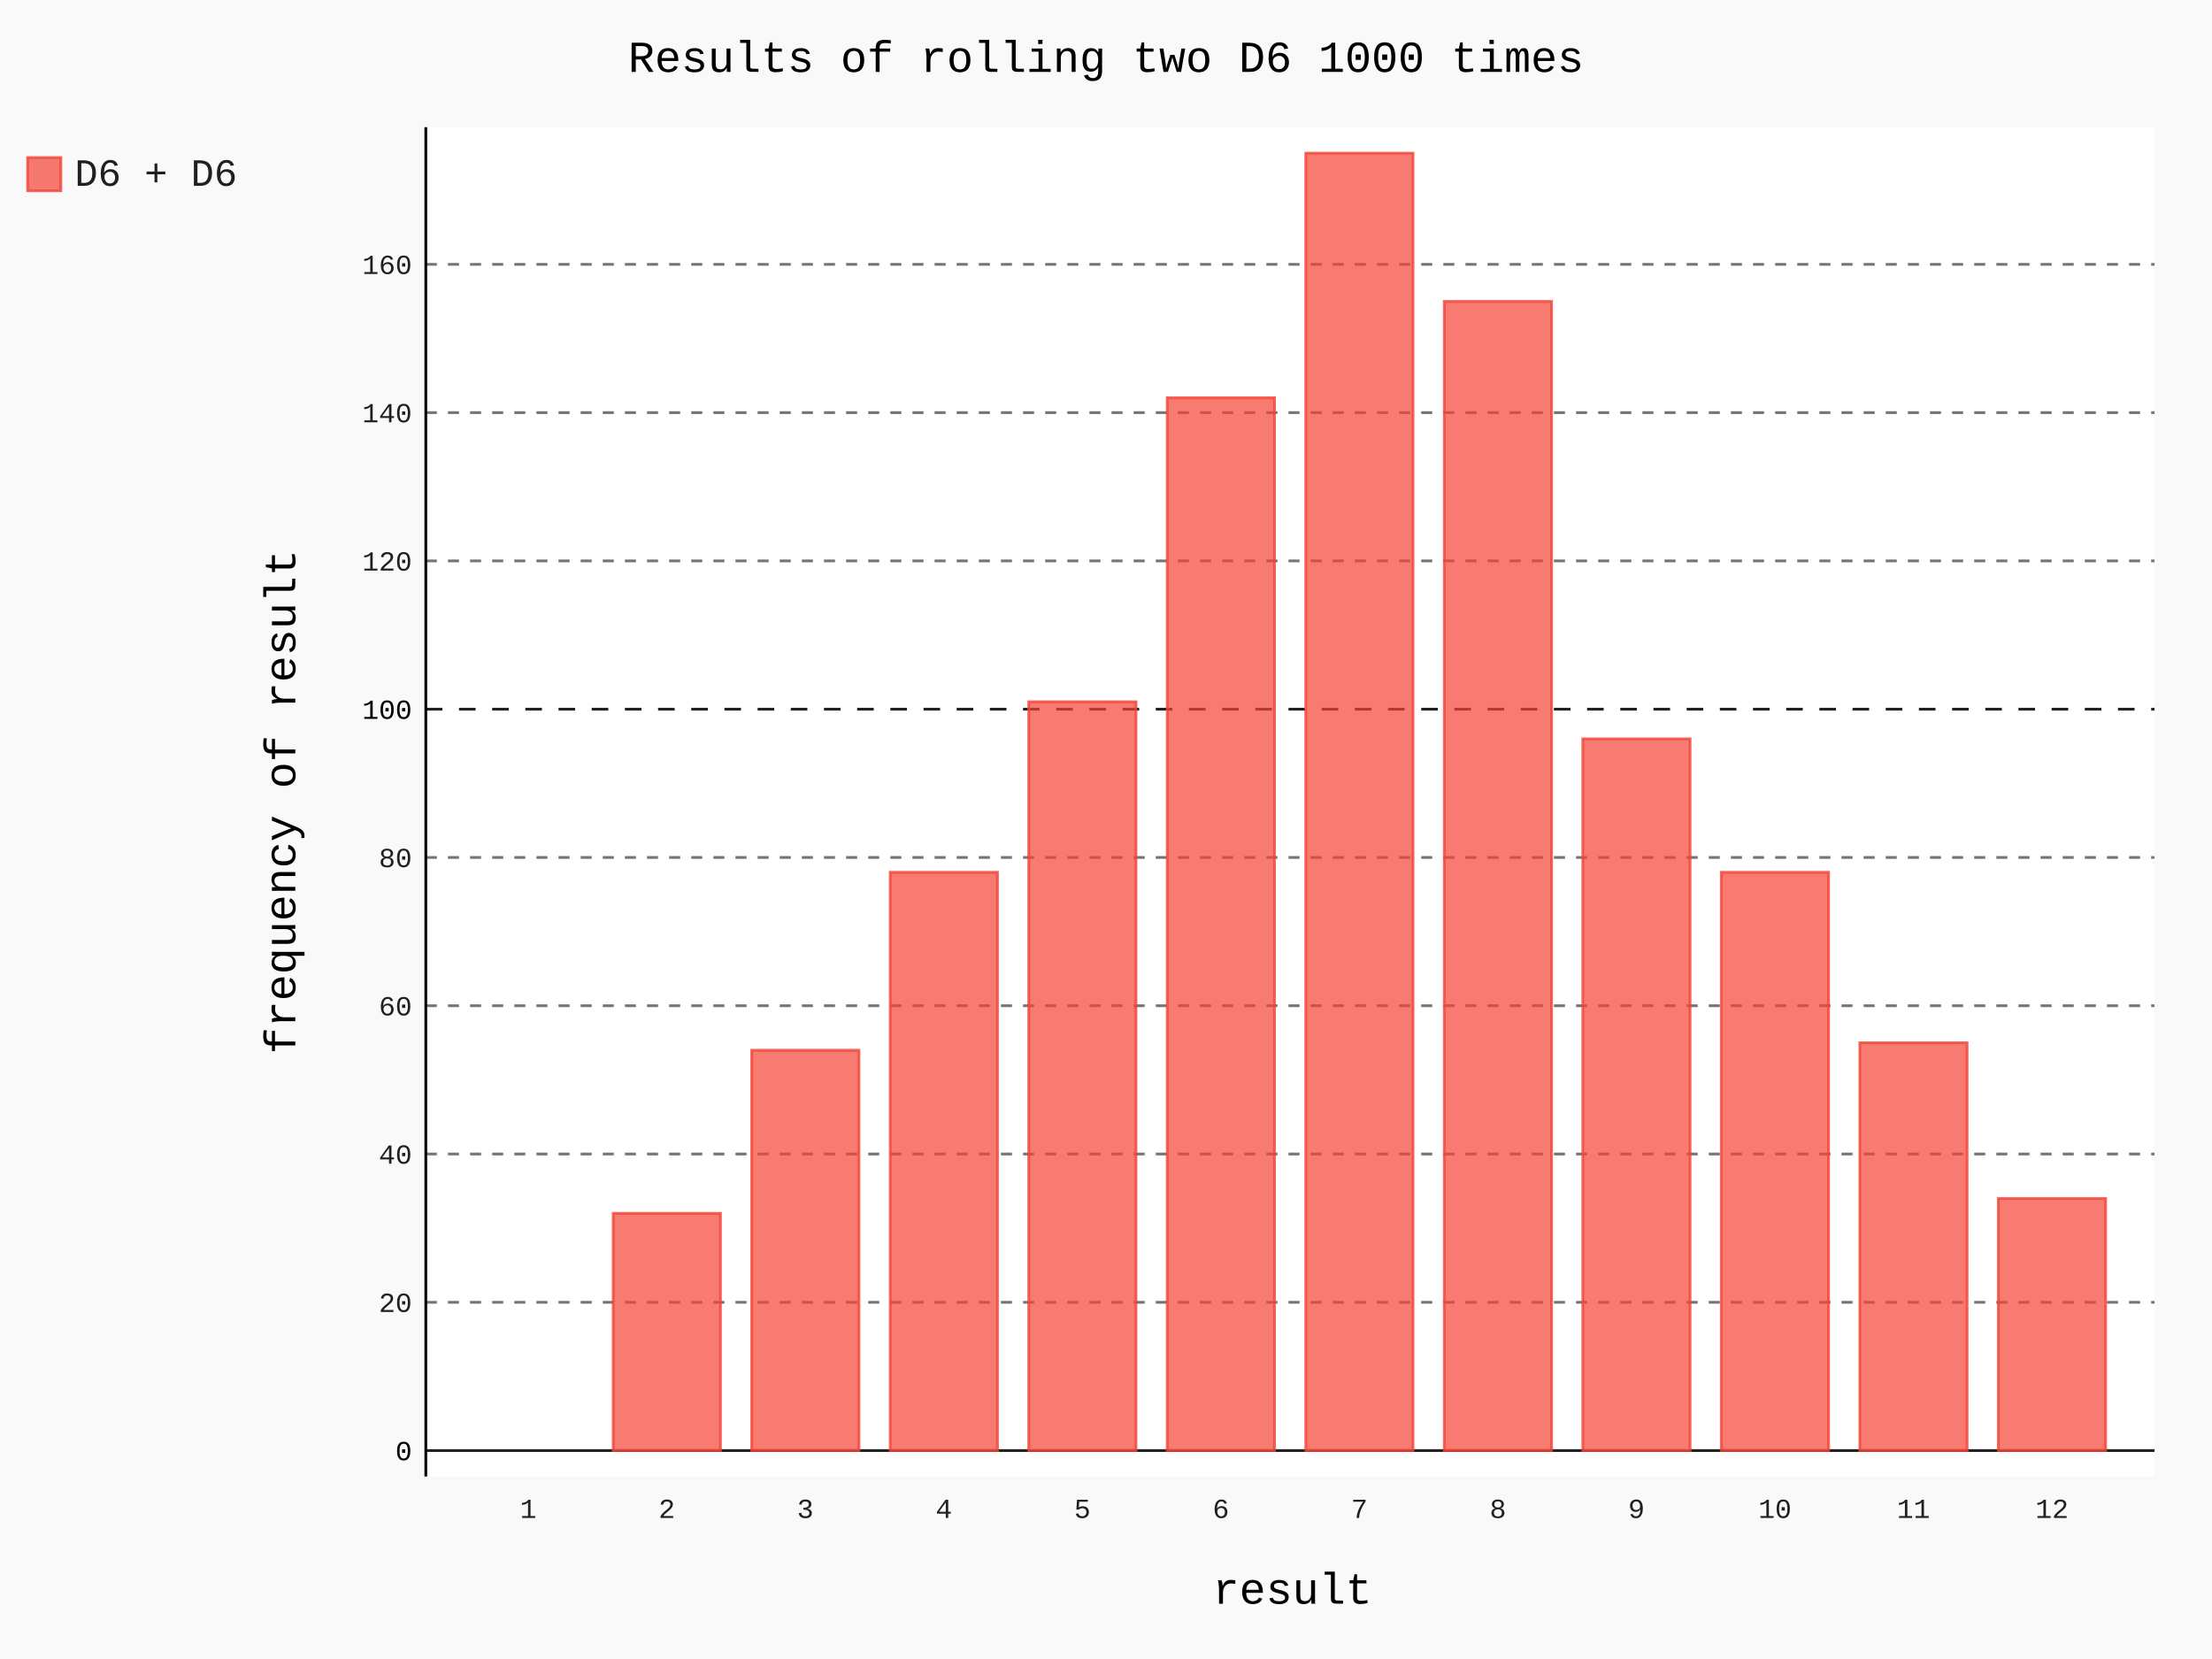
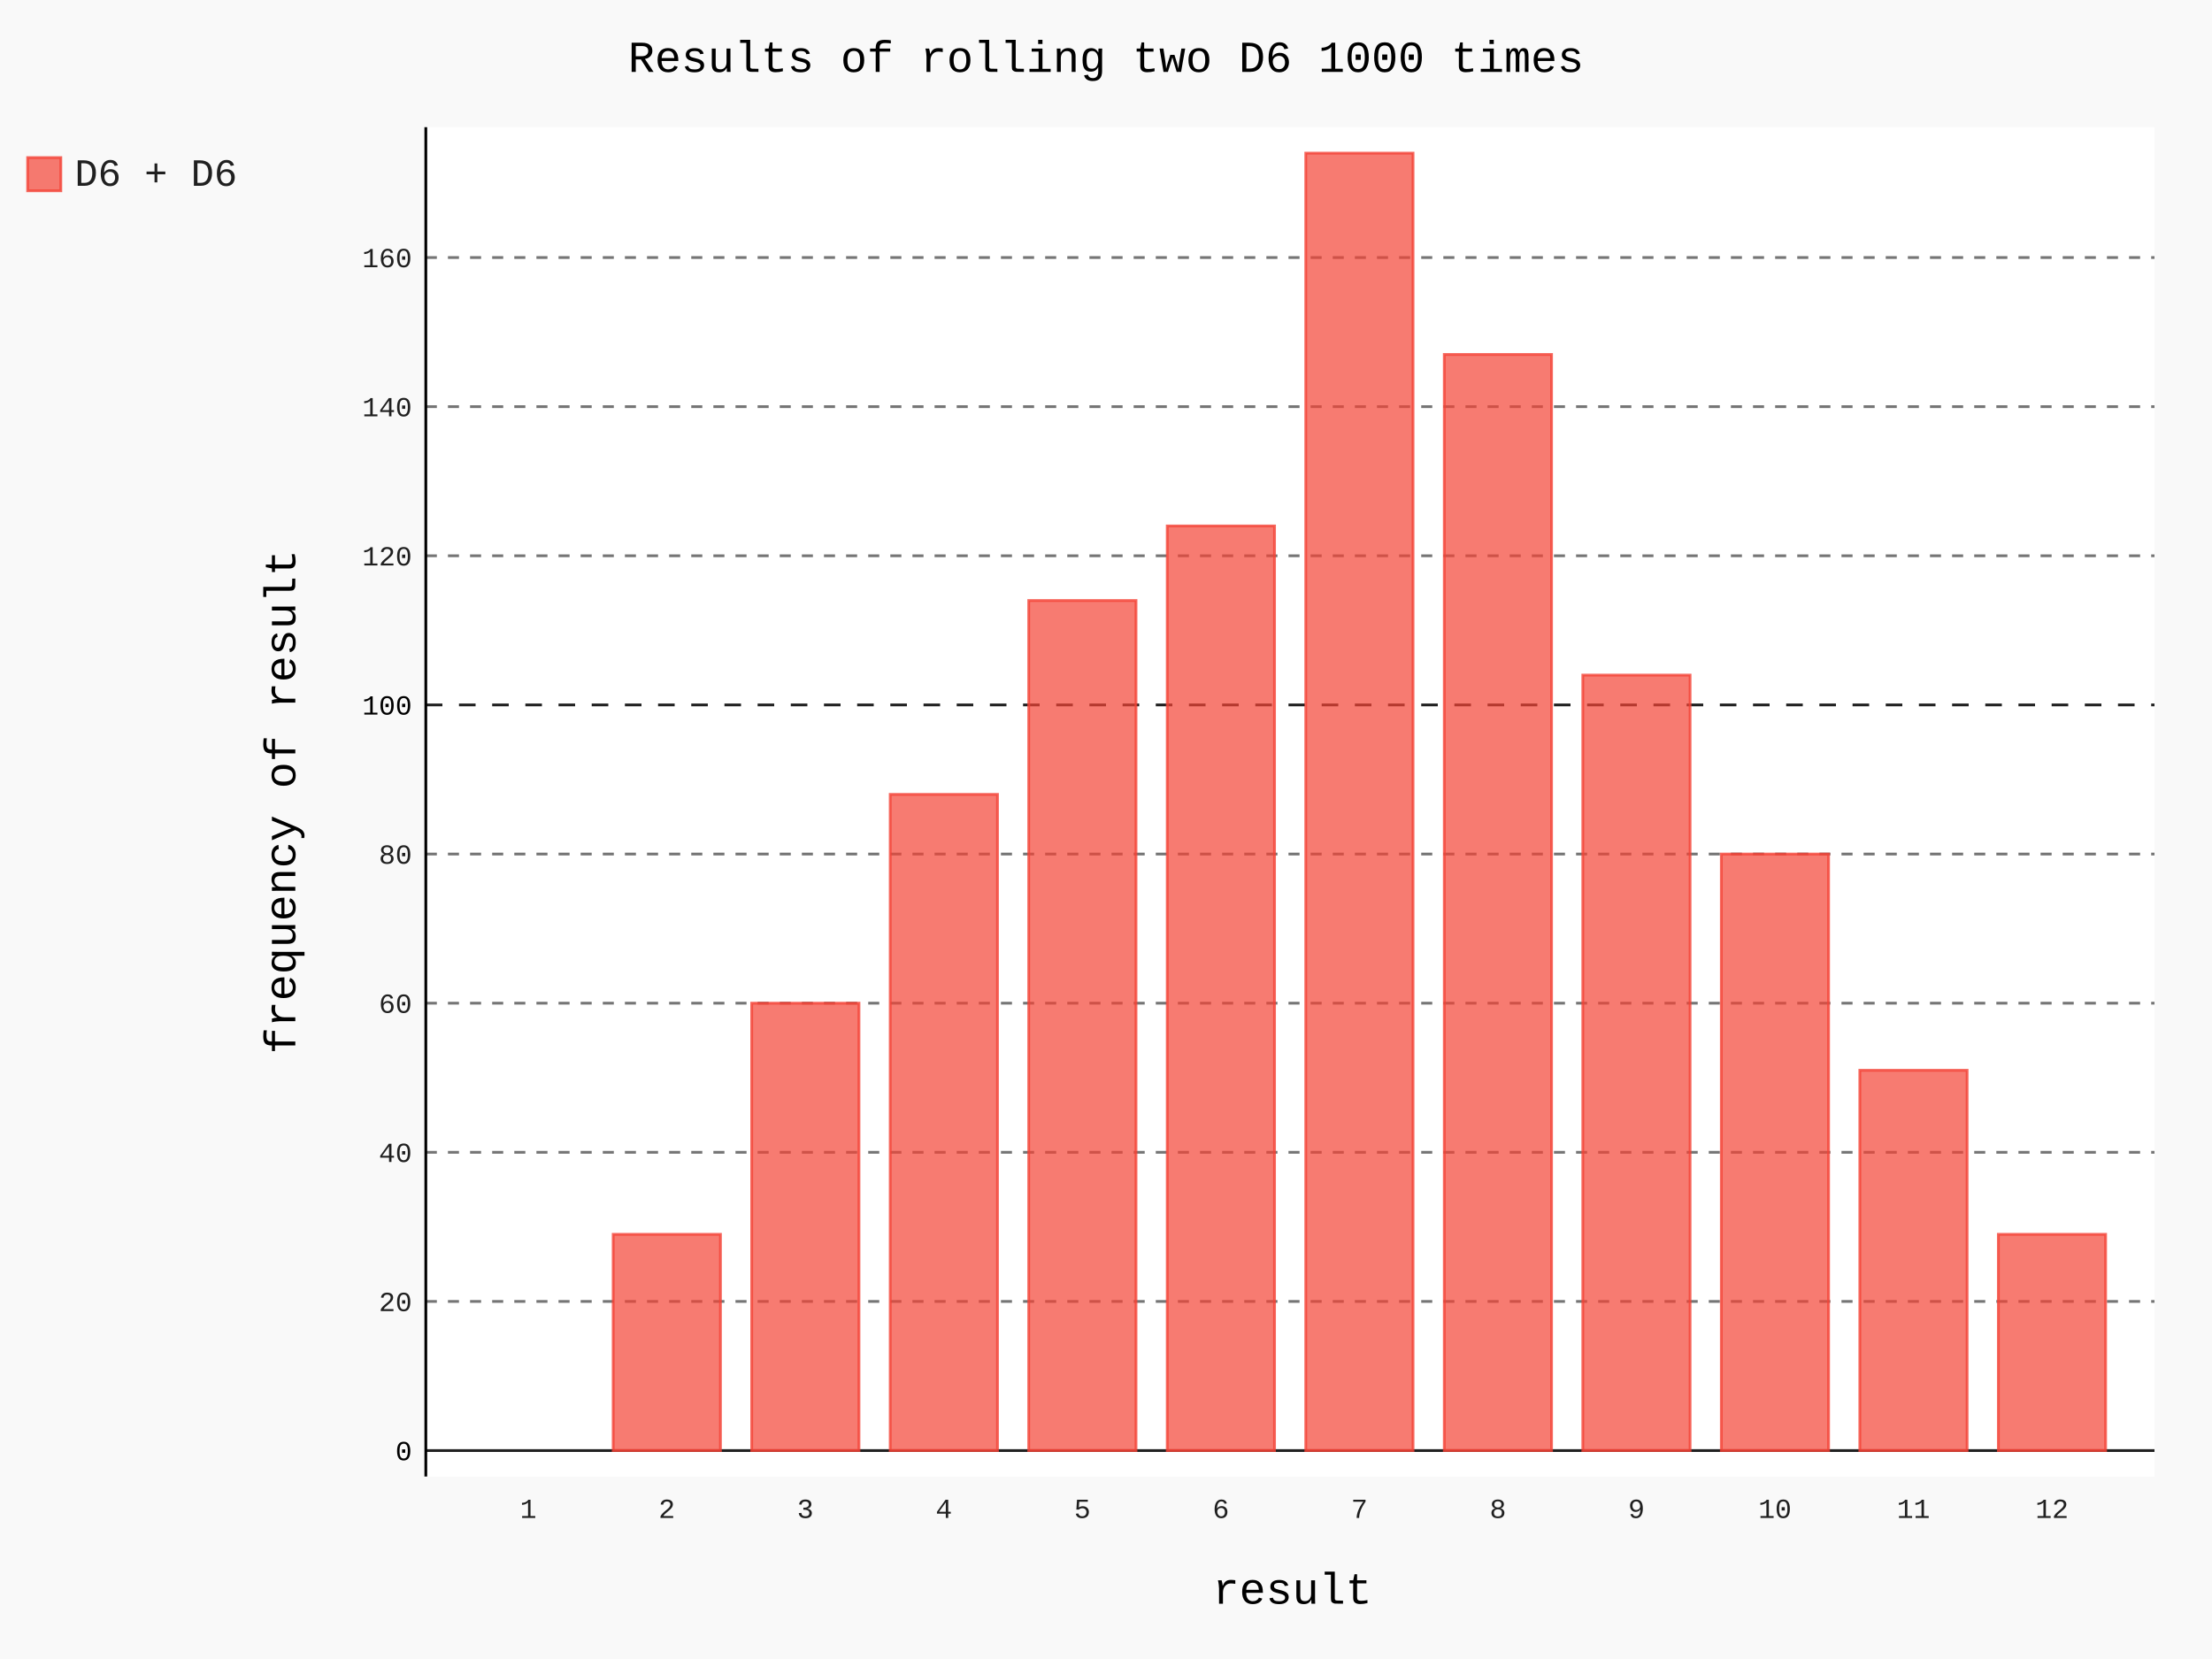
- <svg xmlns="http://www.w3.org/2000/svg" id="chart-e260f721-504d-40a1-9b0c-78c15c8e0d00" class="pygal-chart" viewBox="0 0 800 600">
+ <svg xmlns="http://www.w3.org/2000/svg" id="chart-6c97449d-f5f3-4069-bc12-9742847da7fc" class="pygal-chart" viewBox="0 0 800 600">
  <defs>
-     <style type="text/css">#chart-e260f721-504d-40a1-9b0c-78c15c8e0d00{-webkit-user-select:none;-webkit-font-smoothing:antialiased;font-family:Consolas,"Liberation Mono",Menlo,Courier,monospace}#chart-e260f721-504d-40a1-9b0c-78c15c8e0d00 .title{font-family:Consolas,"Liberation Mono",Menlo,Courier,monospace;font-size:16px}#chart-e260f721-504d-40a1-9b0c-78c15c8e0d00 .legends .legend text{font-family:Consolas,"Liberation Mono",Menlo,Courier,monospace;font-size:14px}#chart-e260f721-504d-40a1-9b0c-78c15c8e0d00 .axis text{font-family:Consolas,"Liberation Mono",Menlo,Courier,monospace;font-size:10px}#chart-e260f721-504d-40a1-9b0c-78c15c8e0d00 .axis text.major{font-family:Consolas,"Liberation Mono",Menlo,Courier,monospace;font-size:10px}#chart-e260f721-504d-40a1-9b0c-78c15c8e0d00 .text-overlay text.value{font-family:Consolas,"Liberation Mono",Menlo,Courier,monospace;font-size:16px}#chart-e260f721-504d-40a1-9b0c-78c15c8e0d00 .text-overlay text.label{font-family:Consolas,"Liberation Mono",Menlo,Courier,monospace;font-size:10px}#chart-e260f721-504d-40a1-9b0c-78c15c8e0d00 .tooltip{font-family:Consolas,"Liberation Mono",Menlo,Courier,monospace;font-size:14px}#chart-e260f721-504d-40a1-9b0c-78c15c8e0d00 text.no_data{font-family:Consolas,"Liberation Mono",Menlo,Courier,monospace;font-size:64px}
- #chart-e260f721-504d-40a1-9b0c-78c15c8e0d00{background-color:rgba(249,249,249,1)}#chart-e260f721-504d-40a1-9b0c-78c15c8e0d00 path,#chart-e260f721-504d-40a1-9b0c-78c15c8e0d00 line,#chart-e260f721-504d-40a1-9b0c-78c15c8e0d00 rect,#chart-e260f721-504d-40a1-9b0c-78c15c8e0d00 circle{-webkit-transition:150ms;-moz-transition:150ms;transition:150ms}#chart-e260f721-504d-40a1-9b0c-78c15c8e0d00 .graph &gt; .background{fill:rgba(249,249,249,1)}#chart-e260f721-504d-40a1-9b0c-78c15c8e0d00 .plot &gt; .background{fill:rgba(255,255,255,1)}#chart-e260f721-504d-40a1-9b0c-78c15c8e0d00 .graph{fill:rgba(0,0,0,.87)}#chart-e260f721-504d-40a1-9b0c-78c15c8e0d00 text.no_data{fill:rgba(0,0,0,1)}#chart-e260f721-504d-40a1-9b0c-78c15c8e0d00 .title{fill:rgba(0,0,0,1)}#chart-e260f721-504d-40a1-9b0c-78c15c8e0d00 .legends .legend text{fill:rgba(0,0,0,.87)}#chart-e260f721-504d-40a1-9b0c-78c15c8e0d00 .legends .legend:hover text{fill:rgba(0,0,0,1)}#chart-e260f721-504d-40a1-9b0c-78c15c8e0d00 .axis .line{stroke:rgba(0,0,0,1)}#chart-e260f721-504d-40a1-9b0c-78c15c8e0d00 .axis .guide.line{stroke:rgba(0,0,0,.54)}#chart-e260f721-504d-40a1-9b0c-78c15c8e0d00 .axis .major.line{stroke:rgba(0,0,0,.87)}#chart-e260f721-504d-40a1-9b0c-78c15c8e0d00 .axis text.major{fill:rgba(0,0,0,1)}#chart-e260f721-504d-40a1-9b0c-78c15c8e0d00 .axis.y .guides:hover .guide.line,#chart-e260f721-504d-40a1-9b0c-78c15c8e0d00 .line-graph .axis.x .guides:hover .guide.line,#chart-e260f721-504d-40a1-9b0c-78c15c8e0d00 .stackedline-graph .axis.x .guides:hover .guide.line,#chart-e260f721-504d-40a1-9b0c-78c15c8e0d00 .xy-graph .axis.x .guides:hover .guide.line{stroke:rgba(0,0,0,1)}#chart-e260f721-504d-40a1-9b0c-78c15c8e0d00 .axis .guides:hover text{fill:rgba(0,0,0,1)}#chart-e260f721-504d-40a1-9b0c-78c15c8e0d00 .reactive{fill-opacity:.7;stroke-opacity:.8}#chart-e260f721-504d-40a1-9b0c-78c15c8e0d00 .ci{stroke:rgba(0,0,0,.87)}#chart-e260f721-504d-40a1-9b0c-78c15c8e0d00 .reactive.active,#chart-e260f721-504d-40a1-9b0c-78c15c8e0d00 .active .reactive{fill-opacity:.8;stroke-opacity:.9;stroke-width:4}#chart-e260f721-504d-40a1-9b0c-78c15c8e0d00 .ci .reactive.active{stroke-width:1.5}#chart-e260f721-504d-40a1-9b0c-78c15c8e0d00 .series text{fill:rgba(0,0,0,1)}#chart-e260f721-504d-40a1-9b0c-78c15c8e0d00 .tooltip rect{fill:rgba(255,255,255,1);stroke:rgba(0,0,0,1);-webkit-transition:opacity 150ms;-moz-transition:opacity 150ms;transition:opacity 150ms}#chart-e260f721-504d-40a1-9b0c-78c15c8e0d00 .tooltip .label{fill:rgba(0,0,0,.87)}#chart-e260f721-504d-40a1-9b0c-78c15c8e0d00 .tooltip .label{fill:rgba(0,0,0,.87)}#chart-e260f721-504d-40a1-9b0c-78c15c8e0d00 .tooltip .legend{font-size:.8em;fill:rgba(0,0,0,.54)}#chart-e260f721-504d-40a1-9b0c-78c15c8e0d00 .tooltip .x_label{font-size:.6em;fill:rgba(0,0,0,1)}#chart-e260f721-504d-40a1-9b0c-78c15c8e0d00 .tooltip .xlink{font-size:.5em;text-decoration:underline}#chart-e260f721-504d-40a1-9b0c-78c15c8e0d00 .tooltip .value{font-size:1.5em}#chart-e260f721-504d-40a1-9b0c-78c15c8e0d00 .bound{font-size:.5em}#chart-e260f721-504d-40a1-9b0c-78c15c8e0d00 .max-value{font-size:.75em;fill:rgba(0,0,0,.54)}#chart-e260f721-504d-40a1-9b0c-78c15c8e0d00 .map-element{fill:rgba(255,255,255,1);stroke:rgba(0,0,0,.54) !important}#chart-e260f721-504d-40a1-9b0c-78c15c8e0d00 .map-element .reactive{fill-opacity:inherit;stroke-opacity:inherit}#chart-e260f721-504d-40a1-9b0c-78c15c8e0d00 .color-0,#chart-e260f721-504d-40a1-9b0c-78c15c8e0d00 .color-0 a:visited{stroke:#F44336;fill:#F44336}#chart-e260f721-504d-40a1-9b0c-78c15c8e0d00 .text-overlay .color-0 text{fill:black}
- #chart-e260f721-504d-40a1-9b0c-78c15c8e0d00 text.no_data{text-anchor:middle}#chart-e260f721-504d-40a1-9b0c-78c15c8e0d00 .guide.line{fill:none}#chart-e260f721-504d-40a1-9b0c-78c15c8e0d00 .centered{text-anchor:middle}#chart-e260f721-504d-40a1-9b0c-78c15c8e0d00 .title{text-anchor:middle}#chart-e260f721-504d-40a1-9b0c-78c15c8e0d00 .legends .legend text{fill-opacity:1}#chart-e260f721-504d-40a1-9b0c-78c15c8e0d00 .axis.x text{text-anchor:middle}#chart-e260f721-504d-40a1-9b0c-78c15c8e0d00 .axis.x:not(.web) text[transform]{text-anchor:start}#chart-e260f721-504d-40a1-9b0c-78c15c8e0d00 .axis.x:not(.web) text[transform].backwards{text-anchor:end}#chart-e260f721-504d-40a1-9b0c-78c15c8e0d00 .axis.y text{text-anchor:end}#chart-e260f721-504d-40a1-9b0c-78c15c8e0d00 .axis.y text[transform].backwards{text-anchor:start}#chart-e260f721-504d-40a1-9b0c-78c15c8e0d00 .axis.y2 text{text-anchor:start}#chart-e260f721-504d-40a1-9b0c-78c15c8e0d00 .axis.y2 text[transform].backwards{text-anchor:end}#chart-e260f721-504d-40a1-9b0c-78c15c8e0d00 .axis .guide.line{stroke-dasharray:4,4}#chart-e260f721-504d-40a1-9b0c-78c15c8e0d00 .axis .major.guide.line{stroke-dasharray:6,6}#chart-e260f721-504d-40a1-9b0c-78c15c8e0d00 .horizontal .axis.y .guide.line,#chart-e260f721-504d-40a1-9b0c-78c15c8e0d00 .horizontal .axis.y2 .guide.line,#chart-e260f721-504d-40a1-9b0c-78c15c8e0d00 .vertical .axis.x .guide.line{opacity:0}#chart-e260f721-504d-40a1-9b0c-78c15c8e0d00 .horizontal .axis.always_show .guide.line,#chart-e260f721-504d-40a1-9b0c-78c15c8e0d00 .vertical .axis.always_show .guide.line{opacity:1 !important}#chart-e260f721-504d-40a1-9b0c-78c15c8e0d00 .axis.y .guides:hover .guide.line,#chart-e260f721-504d-40a1-9b0c-78c15c8e0d00 .axis.y2 .guides:hover .guide.line,#chart-e260f721-504d-40a1-9b0c-78c15c8e0d00 .axis.x .guides:hover .guide.line{opacity:1}#chart-e260f721-504d-40a1-9b0c-78c15c8e0d00 .axis .guides:hover text{opacity:1}#chart-e260f721-504d-40a1-9b0c-78c15c8e0d00 .nofill{fill:none}#chart-e260f721-504d-40a1-9b0c-78c15c8e0d00 .subtle-fill{fill-opacity:.2}#chart-e260f721-504d-40a1-9b0c-78c15c8e0d00 .dot{stroke-width:1px;fill-opacity:1}#chart-e260f721-504d-40a1-9b0c-78c15c8e0d00 .dot.active{stroke-width:5px}#chart-e260f721-504d-40a1-9b0c-78c15c8e0d00 .dot.negative{fill:transparent}#chart-e260f721-504d-40a1-9b0c-78c15c8e0d00 text,#chart-e260f721-504d-40a1-9b0c-78c15c8e0d00 tspan{stroke:none !important}#chart-e260f721-504d-40a1-9b0c-78c15c8e0d00 .series text.active{opacity:1}#chart-e260f721-504d-40a1-9b0c-78c15c8e0d00 .tooltip rect{fill-opacity:.95;stroke-width:.5}#chart-e260f721-504d-40a1-9b0c-78c15c8e0d00 .tooltip text{fill-opacity:1}#chart-e260f721-504d-40a1-9b0c-78c15c8e0d00 .showable{visibility:hidden}#chart-e260f721-504d-40a1-9b0c-78c15c8e0d00 .showable.shown{visibility:visible}#chart-e260f721-504d-40a1-9b0c-78c15c8e0d00 .gauge-background{fill:rgba(229,229,229,1);stroke:none}#chart-e260f721-504d-40a1-9b0c-78c15c8e0d00 .bg-lines{stroke:rgba(249,249,249,1);stroke-width:2px}</style>
+     <style type="text/css">#chart-6c97449d-f5f3-4069-bc12-9742847da7fc{-webkit-user-select:none;-webkit-font-smoothing:antialiased;font-family:Consolas,"Liberation Mono",Menlo,Courier,monospace}#chart-6c97449d-f5f3-4069-bc12-9742847da7fc .title{font-family:Consolas,"Liberation Mono",Menlo,Courier,monospace;font-size:16px}#chart-6c97449d-f5f3-4069-bc12-9742847da7fc .legends .legend text{font-family:Consolas,"Liberation Mono",Menlo,Courier,monospace;font-size:14px}#chart-6c97449d-f5f3-4069-bc12-9742847da7fc .axis text{font-family:Consolas,"Liberation Mono",Menlo,Courier,monospace;font-size:10px}#chart-6c97449d-f5f3-4069-bc12-9742847da7fc .axis text.major{font-family:Consolas,"Liberation Mono",Menlo,Courier,monospace;font-size:10px}#chart-6c97449d-f5f3-4069-bc12-9742847da7fc .text-overlay text.value{font-family:Consolas,"Liberation Mono",Menlo,Courier,monospace;font-size:16px}#chart-6c97449d-f5f3-4069-bc12-9742847da7fc .text-overlay text.label{font-family:Consolas,"Liberation Mono",Menlo,Courier,monospace;font-size:10px}#chart-6c97449d-f5f3-4069-bc12-9742847da7fc .tooltip{font-family:Consolas,"Liberation Mono",Menlo,Courier,monospace;font-size:14px}#chart-6c97449d-f5f3-4069-bc12-9742847da7fc text.no_data{font-family:Consolas,"Liberation Mono",Menlo,Courier,monospace;font-size:64px}
+ #chart-6c97449d-f5f3-4069-bc12-9742847da7fc{background-color:rgba(249,249,249,1)}#chart-6c97449d-f5f3-4069-bc12-9742847da7fc path,#chart-6c97449d-f5f3-4069-bc12-9742847da7fc line,#chart-6c97449d-f5f3-4069-bc12-9742847da7fc rect,#chart-6c97449d-f5f3-4069-bc12-9742847da7fc circle{-webkit-transition:150ms;-moz-transition:150ms;transition:150ms}#chart-6c97449d-f5f3-4069-bc12-9742847da7fc .graph &gt; .background{fill:rgba(249,249,249,1)}#chart-6c97449d-f5f3-4069-bc12-9742847da7fc .plot &gt; .background{fill:rgba(255,255,255,1)}#chart-6c97449d-f5f3-4069-bc12-9742847da7fc .graph{fill:rgba(0,0,0,.87)}#chart-6c97449d-f5f3-4069-bc12-9742847da7fc text.no_data{fill:rgba(0,0,0,1)}#chart-6c97449d-f5f3-4069-bc12-9742847da7fc .title{fill:rgba(0,0,0,1)}#chart-6c97449d-f5f3-4069-bc12-9742847da7fc .legends .legend text{fill:rgba(0,0,0,.87)}#chart-6c97449d-f5f3-4069-bc12-9742847da7fc .legends .legend:hover text{fill:rgba(0,0,0,1)}#chart-6c97449d-f5f3-4069-bc12-9742847da7fc .axis .line{stroke:rgba(0,0,0,1)}#chart-6c97449d-f5f3-4069-bc12-9742847da7fc .axis .guide.line{stroke:rgba(0,0,0,.54)}#chart-6c97449d-f5f3-4069-bc12-9742847da7fc .axis .major.line{stroke:rgba(0,0,0,.87)}#chart-6c97449d-f5f3-4069-bc12-9742847da7fc .axis text.major{fill:rgba(0,0,0,1)}#chart-6c97449d-f5f3-4069-bc12-9742847da7fc .axis.y .guides:hover .guide.line,#chart-6c97449d-f5f3-4069-bc12-9742847da7fc .line-graph .axis.x .guides:hover .guide.line,#chart-6c97449d-f5f3-4069-bc12-9742847da7fc .stackedline-graph .axis.x .guides:hover .guide.line,#chart-6c97449d-f5f3-4069-bc12-9742847da7fc .xy-graph .axis.x .guides:hover .guide.line{stroke:rgba(0,0,0,1)}#chart-6c97449d-f5f3-4069-bc12-9742847da7fc .axis .guides:hover text{fill:rgba(0,0,0,1)}#chart-6c97449d-f5f3-4069-bc12-9742847da7fc .reactive{fill-opacity:.7;stroke-opacity:.8}#chart-6c97449d-f5f3-4069-bc12-9742847da7fc .ci{stroke:rgba(0,0,0,.87)}#chart-6c97449d-f5f3-4069-bc12-9742847da7fc .reactive.active,#chart-6c97449d-f5f3-4069-bc12-9742847da7fc .active .reactive{fill-opacity:.8;stroke-opacity:.9;stroke-width:4}#chart-6c97449d-f5f3-4069-bc12-9742847da7fc .ci .reactive.active{stroke-width:1.5}#chart-6c97449d-f5f3-4069-bc12-9742847da7fc .series text{fill:rgba(0,0,0,1)}#chart-6c97449d-f5f3-4069-bc12-9742847da7fc .tooltip rect{fill:rgba(255,255,255,1);stroke:rgba(0,0,0,1);-webkit-transition:opacity 150ms;-moz-transition:opacity 150ms;transition:opacity 150ms}#chart-6c97449d-f5f3-4069-bc12-9742847da7fc .tooltip .label{fill:rgba(0,0,0,.87)}#chart-6c97449d-f5f3-4069-bc12-9742847da7fc .tooltip .label{fill:rgba(0,0,0,.87)}#chart-6c97449d-f5f3-4069-bc12-9742847da7fc .tooltip .legend{font-size:.8em;fill:rgba(0,0,0,.54)}#chart-6c97449d-f5f3-4069-bc12-9742847da7fc .tooltip .x_label{font-size:.6em;fill:rgba(0,0,0,1)}#chart-6c97449d-f5f3-4069-bc12-9742847da7fc .tooltip .xlink{font-size:.5em;text-decoration:underline}#chart-6c97449d-f5f3-4069-bc12-9742847da7fc .tooltip .value{font-size:1.5em}#chart-6c97449d-f5f3-4069-bc12-9742847da7fc .bound{font-size:.5em}#chart-6c97449d-f5f3-4069-bc12-9742847da7fc .max-value{font-size:.75em;fill:rgba(0,0,0,.54)}#chart-6c97449d-f5f3-4069-bc12-9742847da7fc .map-element{fill:rgba(255,255,255,1);stroke:rgba(0,0,0,.54) !important}#chart-6c97449d-f5f3-4069-bc12-9742847da7fc .map-element .reactive{fill-opacity:inherit;stroke-opacity:inherit}#chart-6c97449d-f5f3-4069-bc12-9742847da7fc .color-0,#chart-6c97449d-f5f3-4069-bc12-9742847da7fc .color-0 a:visited{stroke:#F44336;fill:#F44336}#chart-6c97449d-f5f3-4069-bc12-9742847da7fc .text-overlay .color-0 text{fill:black}
+ #chart-6c97449d-f5f3-4069-bc12-9742847da7fc text.no_data{text-anchor:middle}#chart-6c97449d-f5f3-4069-bc12-9742847da7fc .guide.line{fill:none}#chart-6c97449d-f5f3-4069-bc12-9742847da7fc .centered{text-anchor:middle}#chart-6c97449d-f5f3-4069-bc12-9742847da7fc .title{text-anchor:middle}#chart-6c97449d-f5f3-4069-bc12-9742847da7fc .legends .legend text{fill-opacity:1}#chart-6c97449d-f5f3-4069-bc12-9742847da7fc .axis.x text{text-anchor:middle}#chart-6c97449d-f5f3-4069-bc12-9742847da7fc .axis.x:not(.web) text[transform]{text-anchor:start}#chart-6c97449d-f5f3-4069-bc12-9742847da7fc .axis.x:not(.web) text[transform].backwards{text-anchor:end}#chart-6c97449d-f5f3-4069-bc12-9742847da7fc .axis.y text{text-anchor:end}#chart-6c97449d-f5f3-4069-bc12-9742847da7fc .axis.y text[transform].backwards{text-anchor:start}#chart-6c97449d-f5f3-4069-bc12-9742847da7fc .axis.y2 text{text-anchor:start}#chart-6c97449d-f5f3-4069-bc12-9742847da7fc .axis.y2 text[transform].backwards{text-anchor:end}#chart-6c97449d-f5f3-4069-bc12-9742847da7fc .axis .guide.line{stroke-dasharray:4,4}#chart-6c97449d-f5f3-4069-bc12-9742847da7fc .axis .major.guide.line{stroke-dasharray:6,6}#chart-6c97449d-f5f3-4069-bc12-9742847da7fc .horizontal .axis.y .guide.line,#chart-6c97449d-f5f3-4069-bc12-9742847da7fc .horizontal .axis.y2 .guide.line,#chart-6c97449d-f5f3-4069-bc12-9742847da7fc .vertical .axis.x .guide.line{opacity:0}#chart-6c97449d-f5f3-4069-bc12-9742847da7fc .horizontal .axis.always_show .guide.line,#chart-6c97449d-f5f3-4069-bc12-9742847da7fc .vertical .axis.always_show .guide.line{opacity:1 !important}#chart-6c97449d-f5f3-4069-bc12-9742847da7fc .axis.y .guides:hover .guide.line,#chart-6c97449d-f5f3-4069-bc12-9742847da7fc .axis.y2 .guides:hover .guide.line,#chart-6c97449d-f5f3-4069-bc12-9742847da7fc .axis.x .guides:hover .guide.line{opacity:1}#chart-6c97449d-f5f3-4069-bc12-9742847da7fc .axis .guides:hover text{opacity:1}#chart-6c97449d-f5f3-4069-bc12-9742847da7fc .nofill{fill:none}#chart-6c97449d-f5f3-4069-bc12-9742847da7fc .subtle-fill{fill-opacity:.2}#chart-6c97449d-f5f3-4069-bc12-9742847da7fc .dot{stroke-width:1px;fill-opacity:1}#chart-6c97449d-f5f3-4069-bc12-9742847da7fc .dot.active{stroke-width:5px}#chart-6c97449d-f5f3-4069-bc12-9742847da7fc .dot.negative{fill:transparent}#chart-6c97449d-f5f3-4069-bc12-9742847da7fc text,#chart-6c97449d-f5f3-4069-bc12-9742847da7fc tspan{stroke:none !important}#chart-6c97449d-f5f3-4069-bc12-9742847da7fc .series text.active{opacity:1}#chart-6c97449d-f5f3-4069-bc12-9742847da7fc .tooltip rect{fill-opacity:.95;stroke-width:.5}#chart-6c97449d-f5f3-4069-bc12-9742847da7fc .tooltip text{fill-opacity:1}#chart-6c97449d-f5f3-4069-bc12-9742847da7fc .showable{visibility:hidden}#chart-6c97449d-f5f3-4069-bc12-9742847da7fc .showable.shown{visibility:visible}#chart-6c97449d-f5f3-4069-bc12-9742847da7fc .gauge-background{fill:rgba(229,229,229,1);stroke:none}#chart-6c97449d-f5f3-4069-bc12-9742847da7fc .bg-lines{stroke:rgba(249,249,249,1);stroke-width:2px}</style>
  </defs>
  <g class="graph bar-graph vertical">
    <rect x="0" y="0" width="800" height="600" class="background" />
    <g transform="translate(154, 46)" class="plot">
      <rect x="0" y="0" width="625.2" height="488" class="background" />
      <g class="axis y always_show">
        <g class="guides">
          <path d="M0 478.615 h625.2" class="axis major line" />
          <text x="-5" y="482.115" class="major">0</text>
        </g>
        <g class="guides">
-           <path d="M0 424.989 h625.2" class="guide line" />
-           <text x="-5" y="428.489" class="">20</text>
+           <path d="M0 424.681 h625.2" class="guide line" />
+           <text x="-5" y="428.181" class="">20</text>
        </g>
        <g class="guides">
-           <path d="M0 371.363 h625.2" class="guide line" />
-           <text x="-5" y="374.863" class="">40</text>
+           <path d="M0 370.746 h625.2" class="guide line" />
+           <text x="-5" y="374.246" class="">40</text>
        </g>
        <g class="guides">
-           <path d="M0 317.736 h625.2" class="guide line" />
-           <text x="-5" y="321.236" class="">60</text>
+           <path d="M0 316.812 h625.2" class="guide line" />
+           <text x="-5" y="320.312" class="">60</text>
        </g>
        <g class="guides">
-           <path d="M0 264.11 h625.2" class="guide line" />
-           <text x="-5" y="267.61" class="">80</text>
+           <path d="M0 262.877 h625.2" class="guide line" />
+           <text x="-5" y="266.377" class="">80</text>
        </g>
        <g class="guides">
-           <path d="M0 210.484 h625.2" class="major guide line" />
-           <text x="-5" y="213.984" class="major">100</text>
+           <path d="M0 208.943 h625.2" class="major guide line" />
+           <text x="-5" y="212.443" class="major">100</text>
        </g>
        <g class="guides">
-           <path d="M0 156.857 h625.2" class="guide line" />
-           <text x="-5" y="160.357" class="">120</text>
+           <path d="M0 155.008 h625.2" class="guide line" />
+           <text x="-5" y="158.508" class="">120</text>
        </g>
        <g class="guides">
-           <path d="M0 103.231 h625.2" class="guide line" />
-           <text x="-5" y="106.731" class="">140</text>
+           <path d="M0 101.073 h625.2" class="guide line" />
+           <text x="-5" y="104.573" class="">140</text>
        </g>
        <g class="guides">
-           <path d="M0 49.604 h625.2" class="guide line" />
-           <text x="-5" y="53.104" class="">160</text>
+           <path d="M0 47.139 h625.2" class="guide line" />
+           <text x="-5" y="50.639" class="">160</text>
        </g>
      </g>
      <g class="axis x">
        <path d="M0 0 v488" class="line" />
        <g class="guides">
          <path d="M37.071 0 v488" class="guide line" />
          <text x="37.071" y="503.0" class="">1</text>
        </g>
        <g class="guides">
          <path d="M87.167 0 v488" class="guide line" />
          <text x="87.167" y="503.0" class="">2</text>
        </g>
        <g class="guides">
          <path d="M137.263 0 v488" class="guide line" />
          <text x="137.263" y="503.0" class="">3</text>
        </g>
        <g class="guides">
          <path d="M187.36 0 v488" class="guide line" />
          <text x="187.36" y="503.0" class="">4</text>
        </g>
        <g class="guides">
          <path d="M237.456 0 v488" class="guide line" />
          <text x="237.456" y="503.0" class="">5</text>
        </g>
        <g class="guides">
          <path d="M287.552 0 v488" class="guide line" />
          <text x="287.552" y="503.0" class="">6</text>
        </g>
        <g class="guides">
          <path d="M337.648 0 v488" class="guide line" />
          <text x="337.648" y="503.0" class="">7</text>
        </g>
        <g class="guides">
          <path d="M387.744 0 v488" class="guide line" />
          <text x="387.744" y="503.0" class="">8</text>
        </g>
        <g class="guides">
          <path d="M437.84 0 v488" class="guide line" />
          <text x="437.84" y="503.0" class="">9</text>
        </g>
        <g class="guides">
          <path d="M487.937 0 v488" class="guide line" />
          <text x="487.937" y="503.0" class="">10</text>
        </g>
        <g class="guides">
          <path d="M538.033 0 v488" class="guide line" />
          <text x="538.033" y="503.0" class="">11</text>
        </g>
        <g class="guides">
          <path d="M588.129 0 v488" class="guide line" />
          <text x="588.129" y="503.0" class="">12</text>
        </g>
      </g>
      <g class="series serie-0 color-0">
        <g class="bars">
          <g class="bar">
            <rect x="17.674" y="478.615" rx="0" ry="0" width="38.794" height="0.0" class="rect reactive tooltip-trigger" />
          </g>
          <g class="bar">
-             <rect x="67.77" y="392.813" rx="0" ry="0" width="38.794" height="85.802" class="rect reactive tooltip-trigger" />
+             <rect x="67.77" y="400.41" rx="0" ry="0" width="38.794" height="78.205" class="rect reactive tooltip-trigger" />
          </g>
          <g class="bar">
-             <rect x="117.866" y="333.824" rx="0" ry="0" width="38.794" height="144.791" class="rect reactive tooltip-trigger" />
+             <rect x="117.866" y="316.812" rx="0" ry="0" width="38.794" height="161.804" class="rect reactive tooltip-trigger" />
          </g>
          <g class="bar">
-             <rect x="167.962" y="269.473" rx="0" ry="0" width="38.794" height="209.143" class="rect reactive tooltip-trigger" />
+             <rect x="167.962" y="241.303" rx="0" ry="0" width="38.794" height="237.312" class="rect reactive tooltip-trigger" />
          </g>
          <g class="bar">
-             <rect x="218.059" y="207.802" rx="0" ry="0" width="38.794" height="270.813" class="rect reactive tooltip-trigger" />
+             <rect x="218.059" y="171.188" rx="0" ry="0" width="38.794" height="307.427" class="rect reactive tooltip-trigger" />
          </g>
          <g class="bar">
-             <rect x="268.155" y="97.868" rx="0" ry="0" width="38.794" height="380.747" class="rect reactive tooltip-trigger" />
+             <rect x="268.155" y="144.221" rx="0" ry="0" width="38.794" height="334.394" class="rect reactive tooltip-trigger" />
          </g>
          <g class="bar">
            <rect x="318.251" y="9.385" rx="0" ry="0" width="38.794" height="469.231" class="rect reactive tooltip-trigger" />
          </g>
          <g class="bar">
-             <rect x="368.347" y="63.011" rx="0" ry="0" width="38.794" height="415.604" class="rect reactive tooltip-trigger" />
+             <rect x="368.347" y="82.196" rx="0" ry="0" width="38.794" height="396.419" class="rect reactive tooltip-trigger" />
          </g>
          <g class="bar">
-             <rect x="418.443" y="221.209" rx="0" ry="0" width="38.794" height="257.407" class="rect reactive tooltip-trigger" />
+             <rect x="418.443" y="198.156" rx="0" ry="0" width="38.794" height="280.46" class="rect reactive tooltip-trigger" />
          </g>
          <g class="bar">
-             <rect x="468.539" y="269.473" rx="0" ry="0" width="38.794" height="209.143" class="rect reactive tooltip-trigger" />
+             <rect x="468.539" y="262.877" rx="0" ry="0" width="38.794" height="215.738" class="rect reactive tooltip-trigger" />
          </g>
          <g class="bar">
-             <rect x="518.635" y="331.143" rx="0" ry="0" width="38.794" height="147.473" class="rect reactive tooltip-trigger" />
+             <rect x="518.635" y="341.082" rx="0" ry="0" width="38.794" height="137.533" class="rect reactive tooltip-trigger" />
          </g>
          <g class="bar">
-             <rect x="568.732" y="387.451" rx="0" ry="0" width="38.794" height="91.165" class="rect reactive tooltip-trigger" />
+             <rect x="568.732" y="400.41" rx="0" ry="0" width="38.794" height="78.205" class="rect reactive tooltip-trigger" />
          </g>
        </g>
      </g>
    </g>
    <g class="titles">
      <text x="400.0" y="26" class="title plot_title">Results of rolling two D6 1000 times</text>
      <text x="467.4" y="580" class="title">result</text>
      <text x="80.8" y="316.0" class="title" transform="rotate(-90 80.8 290)">frequency of result</text>
    </g>
    <g transform="translate(154, 46)" class="plot overlay">
      <g class="series serie-0 color-0" />
    </g>
    <g transform="translate(154, 46)" class="plot text-overlay">
      <g class="series serie-0 color-0" />
    </g>
    <g transform="translate(154, 46)" class="plot tooltip-overlay">
      <g transform="translate(0 0)" style="opacity: 0" class="tooltip">
        <rect rx="0" ry="0" width="0" height="0" class="tooltip-box" />
        <g class="text" />
      </g>
    </g>
    <g transform="translate(10, 56)" class="legends">
      <g id="activate-serie-0" class="legend reactive activate-serie">
        <rect x="0.0" y="1.0" width="12" height="12" class="color-0 reactive" />
        <text x="17.0" y="11.2">D6 + D6</text>
      </g>
    </g>
    <g transform="translate(790, 56)" class="legends" />
  </g>
</svg>
